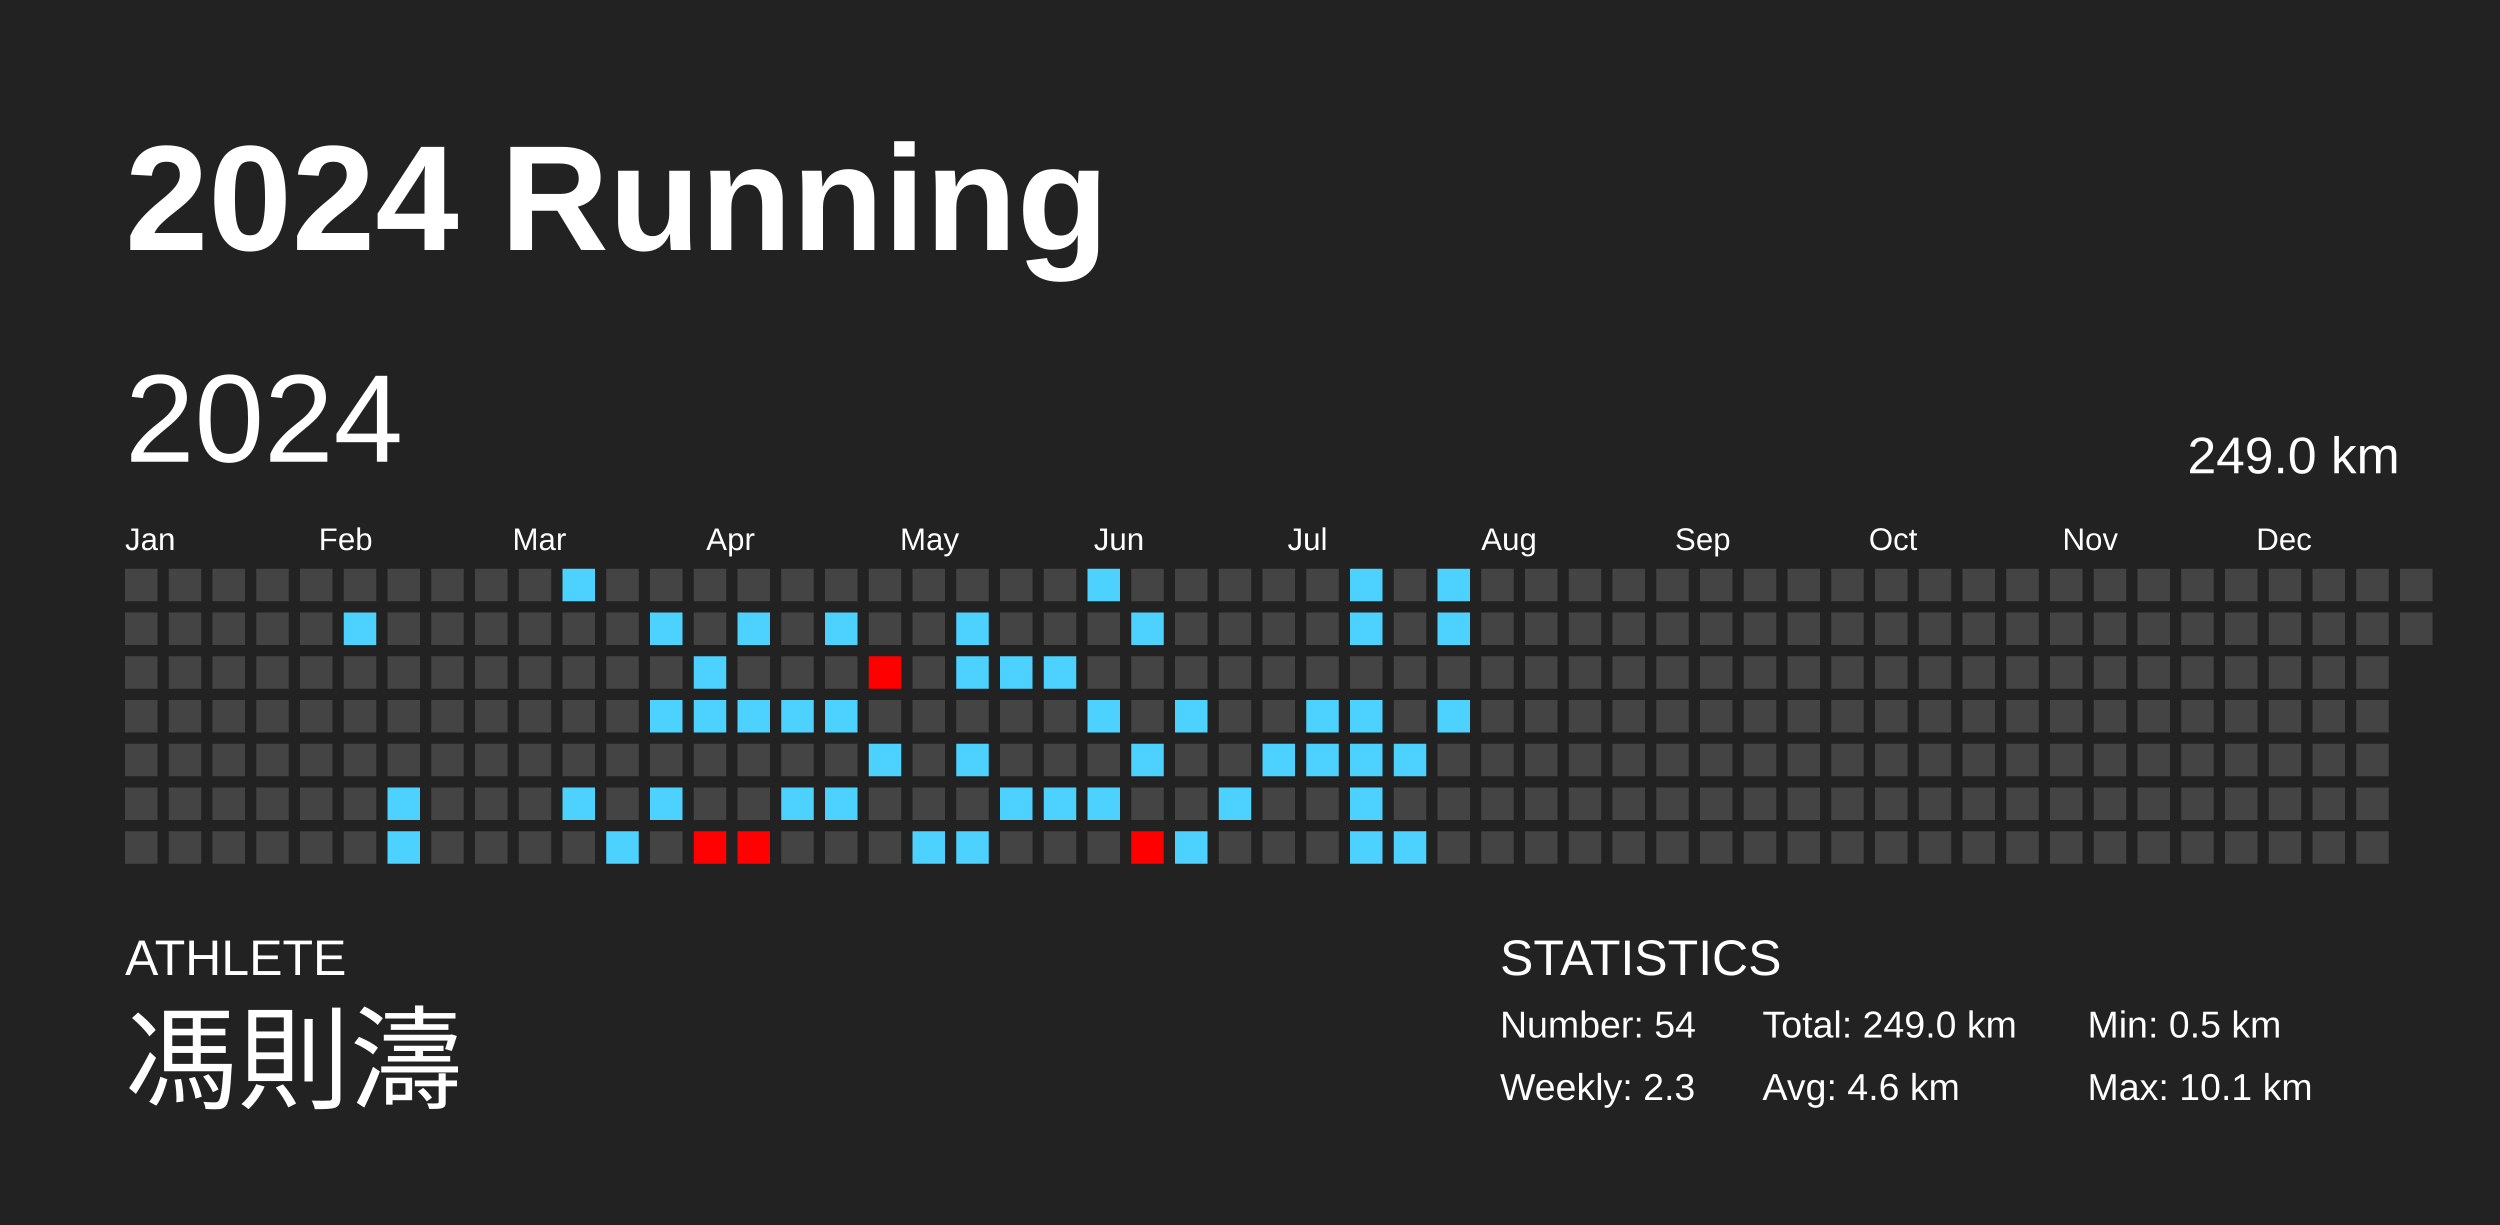
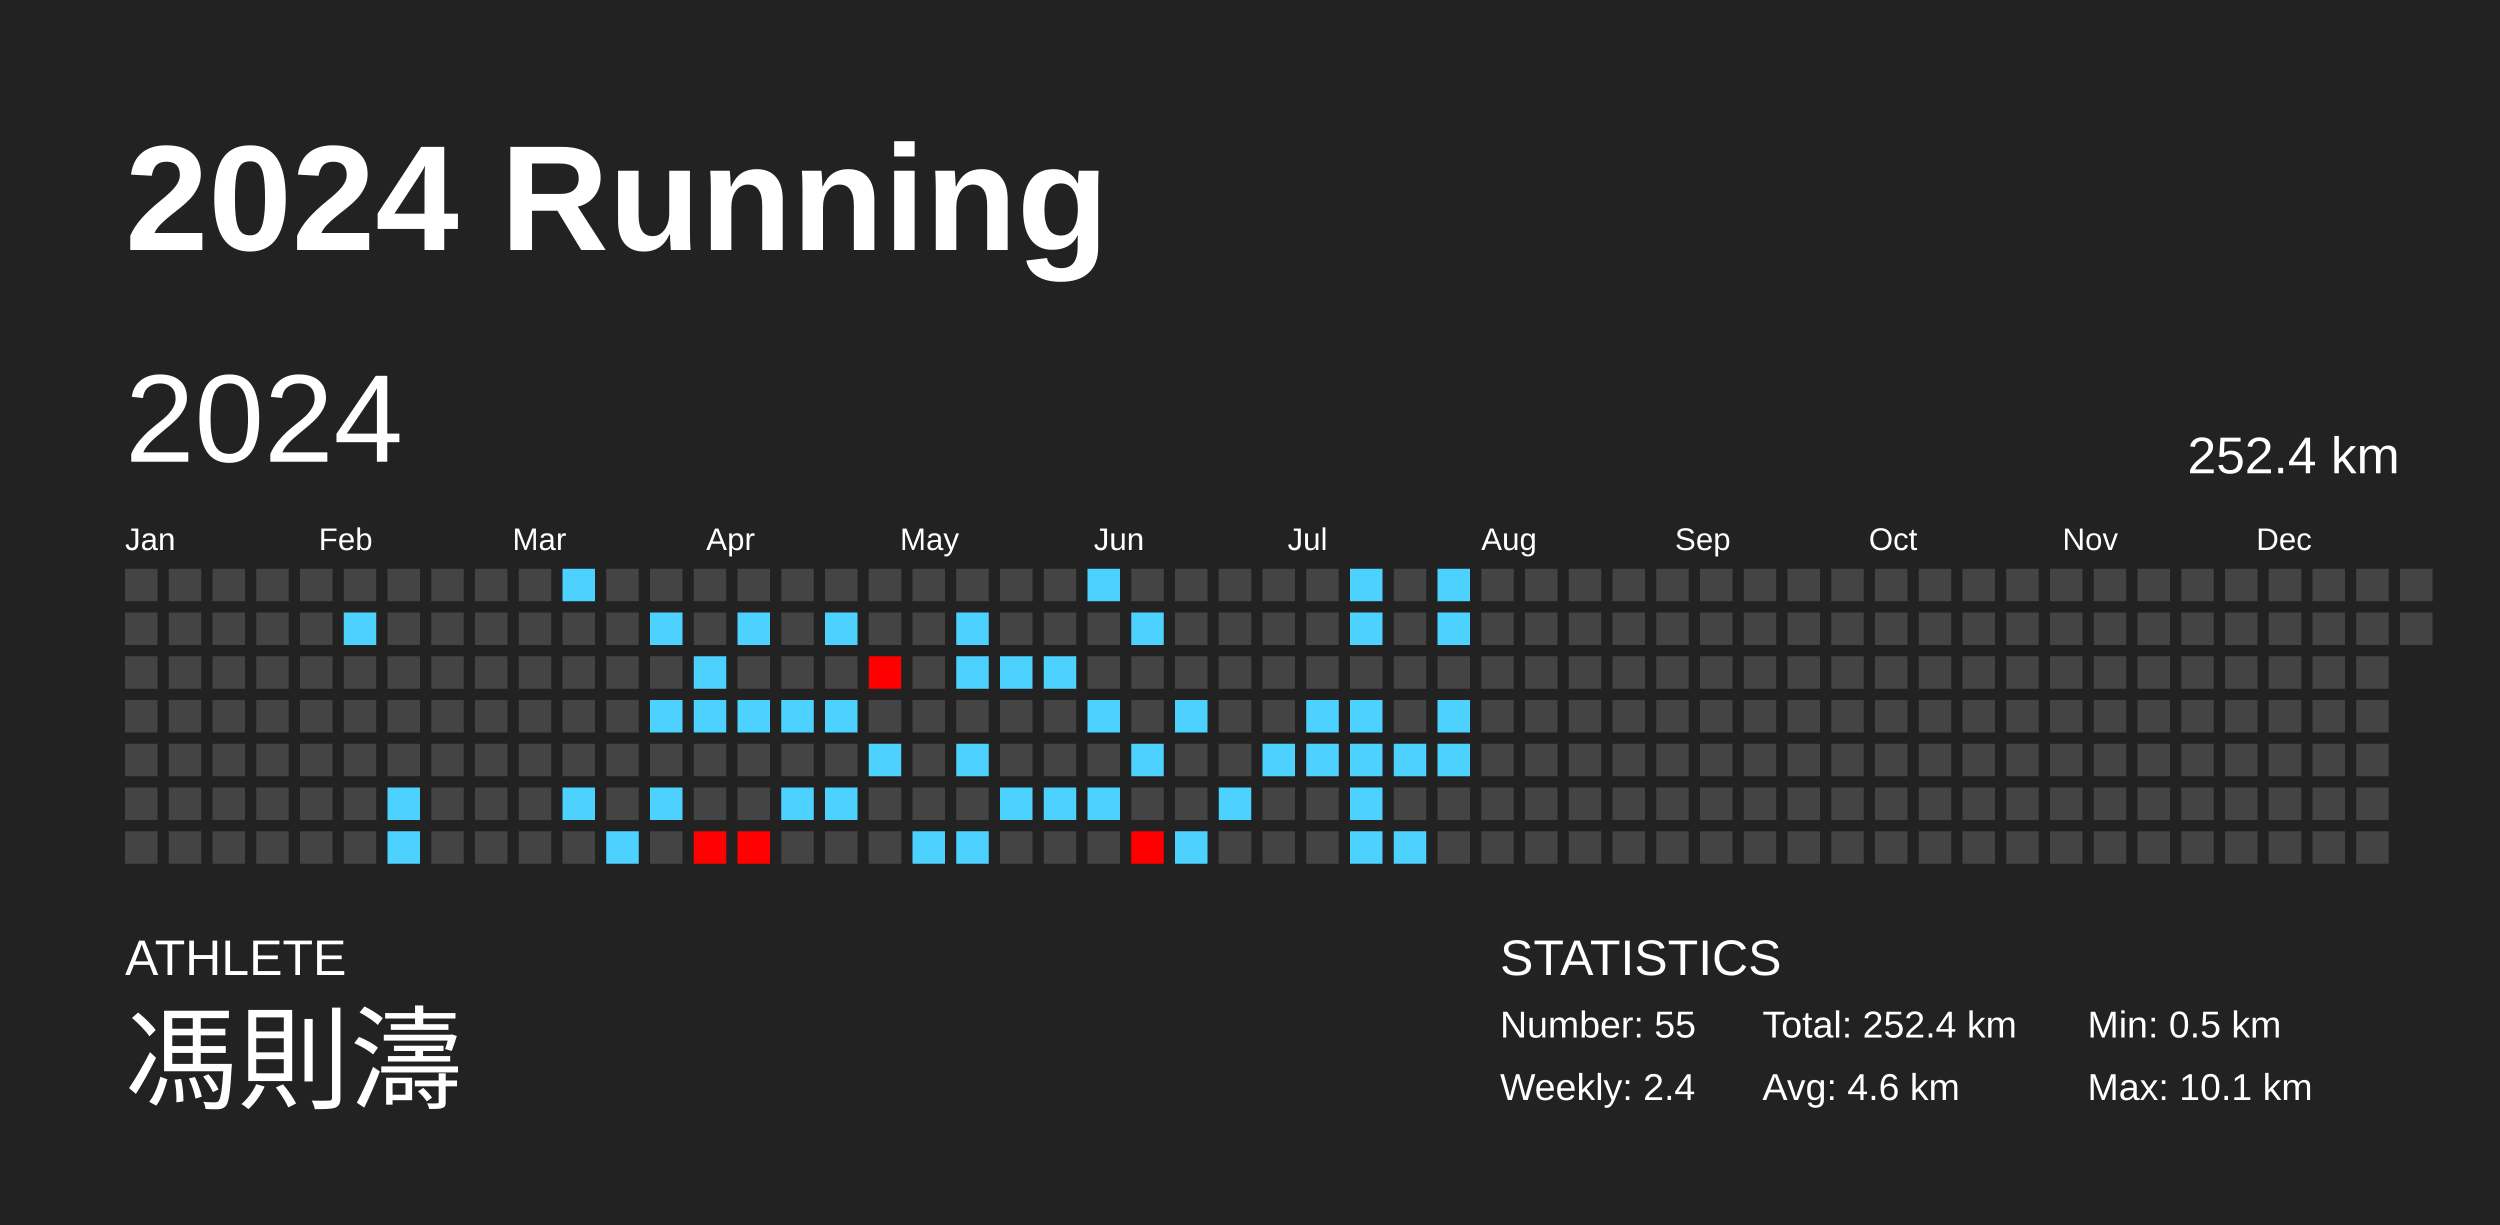
<svg xmlns="http://www.w3.org/2000/svg" baseProfile="full" height="98mm" version="1.1" viewBox="0,0,200,98" width="200mm">
  <defs />
  <rect fill="#222222" height="98" width="200" x="0" y="0" />
  <text fill="#FFFFFF" style="font-size:12px; font-family:Arial; font-weight:bold;" x="10" y="20">2024 Running</text>
  <text fill="#FFFFFF" style="font-size:4px; font-family:Arial" x="10" y="78">ATHLETE</text>
  <text fill="#FFFFFF" style="font-size:9px; font-family:Arial" x="10" y="88">馮則濤</text>
  <text fill="#FFFFFF" style="font-size:4px; font-family:Arial" x="120" y="78">STATISTICS</text>
-   <text fill="#FFFFFF" style="font-size:3px; font-family:Arial" x="120" y="83">Number: 54</text>
-   <text fill="#FFFFFF" style="font-size:3px; font-family:Arial" x="120" y="88">Weekly: 2.3</text>
-   <text fill="#FFFFFF" style="font-size:3px; font-family:Arial" x="141" y="83">Total: 249.0 km</text>
+   <text fill="#FFFFFF" style="font-size:3px; font-family:Arial" x="120" y="83">Number: 55</text>
+   <text fill="#FFFFFF" style="font-size:3px; font-family:Arial" x="120" y="88">Weekly: 2.4</text>
+   <text fill="#FFFFFF" style="font-size:3px; font-family:Arial" x="141" y="83">Total: 252.4 km</text>
  <text fill="#FFFFFF" style="font-size:3px; font-family:Arial" x="141" y="88">Avg: 4.6 km</text>
  <text fill="#FFFFFF" style="font-size:3px; font-family:Arial" x="167" y="83">Min: 0.5 km</text>
  <text fill="#FFFFFF" style="font-size:3px; font-family:Arial" x="167" y="88">Max: 10.1 km</text>
  <text dominant-baseline="hanging" fill="#FFFFFF" style="font-size:10.0px; font-family:Arial;" x="10" y="30">2024</text>
-   <text dominant-baseline="hanging" fill="#FFFFFF" style="font-size:4.125px; font-family:Arial;" x="175" y="35">249.0 km</text>
+   <text dominant-baseline="hanging" fill="#FFFFFF" style="font-size:4.125px; font-family:Arial;" x="175" y="35">252.4 km</text>
  <text fill="#FFFFFF" style="font-size:2.5px; font-family:Arial" x="10.0" y="44">Jan</text>
  <text fill="#FFFFFF" style="font-size:2.5px; font-family:Arial" x="25.5" y="44">Feb</text>
  <text fill="#FFFFFF" style="font-size:2.5px; font-family:Arial" x="41.0" y="44">Mar</text>
  <text fill="#FFFFFF" style="font-size:2.5px; font-family:Arial" x="56.5" y="44">Apr</text>
  <text fill="#FFFFFF" style="font-size:2.5px; font-family:Arial" x="72.0" y="44">May</text>
  <text fill="#FFFFFF" style="font-size:2.5px; font-family:Arial" x="87.5" y="44">Jun</text>
  <text fill="#FFFFFF" style="font-size:2.5px; font-family:Arial" x="103.0" y="44">Jul</text>
  <text fill="#FFFFFF" style="font-size:2.5px; font-family:Arial" x="118.5" y="44">Aug</text>
  <text fill="#FFFFFF" style="font-size:2.5px; font-family:Arial" x="134.0" y="44">Sep</text>
  <text fill="#FFFFFF" style="font-size:2.5px; font-family:Arial" x="149.5" y="44">Oct</text>
  <text fill="#FFFFFF" style="font-size:2.5px; font-family:Arial" x="165.0" y="44">Nov</text>
  <text fill="#FFFFFF" style="font-size:2.5px; font-family:Arial" x="180.5" y="44">Dec</text>
  <rect fill="#444444" height="2.6" width="2.6" x="10.0" y="45.5" />
  <rect fill="#444444" height="2.6" width="2.6" x="10.0" y="49.0" />
  <rect fill="#444444" height="2.6" width="2.6" x="10.0" y="52.5" />
  <rect fill="#444444" height="2.6" width="2.6" x="10.0" y="56.0" />
  <rect fill="#444444" height="2.6" width="2.6" x="10.0" y="59.5" />
  <rect fill="#444444" height="2.6" width="2.6" x="10.0" y="63.0" />
  <rect fill="#444444" height="2.6" width="2.6" x="10.0" y="66.5" />
  <rect fill="#444444" height="2.6" width="2.6" x="13.5" y="45.5" />
  <rect fill="#444444" height="2.6" width="2.6" x="13.5" y="49.0" />
  <rect fill="#444444" height="2.6" width="2.6" x="13.5" y="52.5" />
  <rect fill="#444444" height="2.6" width="2.6" x="13.5" y="56.0" />
  <rect fill="#444444" height="2.6" width="2.6" x="13.5" y="59.5" />
  <rect fill="#444444" height="2.6" width="2.6" x="13.5" y="63.0" />
  <rect fill="#444444" height="2.6" width="2.6" x="13.5" y="66.5" />
  <rect fill="#444444" height="2.6" width="2.6" x="17.0" y="45.5" />
  <rect fill="#444444" height="2.6" width="2.6" x="17.0" y="49.0" />
  <rect fill="#444444" height="2.6" width="2.6" x="17.0" y="52.5" />
  <rect fill="#444444" height="2.6" width="2.6" x="17.0" y="56.0" />
  <rect fill="#444444" height="2.6" width="2.6" x="17.0" y="59.5" />
  <rect fill="#444444" height="2.6" width="2.6" x="17.0" y="63.0" />
  <rect fill="#444444" height="2.6" width="2.6" x="17.0" y="66.5" />
  <rect fill="#444444" height="2.6" width="2.6" x="20.5" y="45.5" />
  <rect fill="#444444" height="2.6" width="2.6" x="20.5" y="49.0" />
  <rect fill="#444444" height="2.6" width="2.6" x="20.5" y="52.5" />
  <rect fill="#444444" height="2.6" width="2.6" x="20.5" y="56.0" />
  <rect fill="#444444" height="2.6" width="2.6" x="20.5" y="59.5" />
  <rect fill="#444444" height="2.6" width="2.6" x="20.5" y="63.0" />
  <rect fill="#444444" height="2.6" width="2.6" x="20.5" y="66.5" />
  <rect fill="#444444" height="2.6" width="2.6" x="24.0" y="45.5" />
  <rect fill="#444444" height="2.6" width="2.6" x="24.0" y="49.0" />
  <rect fill="#444444" height="2.6" width="2.6" x="24.0" y="52.5" />
  <rect fill="#444444" height="2.6" width="2.6" x="24.0" y="56.0" />
  <rect fill="#444444" height="2.6" width="2.6" x="24.0" y="59.5" />
  <rect fill="#444444" height="2.6" width="2.6" x="24.0" y="63.0" />
  <rect fill="#444444" height="2.6" width="2.6" x="24.0" y="66.5" />
  <rect fill="#444444" height="2.6" width="2.6" x="27.5" y="45.5" />
  <rect fill="#4dd2ff" height="2.6" width="2.6" x="27.5" y="49.0" />
  <rect fill="#444444" height="2.6" width="2.6" x="27.5" y="52.5" />
  <rect fill="#444444" height="2.6" width="2.6" x="27.5" y="56.0" />
  <rect fill="#444444" height="2.6" width="2.6" x="27.5" y="59.5" />
  <rect fill="#444444" height="2.6" width="2.6" x="27.5" y="63.0" />
  <rect fill="#444444" height="2.6" width="2.6" x="27.5" y="66.5" />
  <rect fill="#444444" height="2.6" width="2.6" x="31.0" y="45.5" />
  <rect fill="#444444" height="2.6" width="2.6" x="31.0" y="49.0" />
  <rect fill="#444444" height="2.6" width="2.6" x="31.0" y="52.5" />
  <rect fill="#444444" height="2.6" width="2.6" x="31.0" y="56.0" />
  <rect fill="#444444" height="2.6" width="2.6" x="31.0" y="59.5" />
  <rect fill="#4dd2ff" height="2.6" width="2.6" x="31.0" y="63.0" />
  <rect fill="#4dd2ff" height="2.6" width="2.6" x="31.0" y="66.5" />
  <rect fill="#444444" height="2.6" width="2.6" x="34.5" y="45.5" />
  <rect fill="#444444" height="2.6" width="2.6" x="34.5" y="49.0" />
  <rect fill="#444444" height="2.6" width="2.6" x="34.5" y="52.5" />
  <rect fill="#444444" height="2.6" width="2.6" x="34.5" y="56.0" />
  <rect fill="#444444" height="2.6" width="2.6" x="34.5" y="59.5" />
  <rect fill="#444444" height="2.6" width="2.6" x="34.5" y="63.0" />
  <rect fill="#444444" height="2.6" width="2.6" x="34.5" y="66.5" />
  <rect fill="#444444" height="2.6" width="2.6" x="38.0" y="45.5" />
  <rect fill="#444444" height="2.6" width="2.6" x="38.0" y="49.0" />
  <rect fill="#444444" height="2.6" width="2.6" x="38.0" y="52.5" />
  <rect fill="#444444" height="2.6" width="2.6" x="38.0" y="56.0" />
  <rect fill="#444444" height="2.6" width="2.6" x="38.0" y="59.5" />
  <rect fill="#444444" height="2.6" width="2.6" x="38.0" y="63.0" />
  <rect fill="#444444" height="2.6" width="2.6" x="38.0" y="66.5" />
  <rect fill="#444444" height="2.6" width="2.6" x="41.5" y="45.5" />
  <rect fill="#444444" height="2.6" width="2.6" x="41.5" y="49.0" />
  <rect fill="#444444" height="2.6" width="2.6" x="41.5" y="52.5" />
  <rect fill="#444444" height="2.6" width="2.6" x="41.5" y="56.0" />
  <rect fill="#444444" height="2.6" width="2.6" x="41.5" y="59.5" />
  <rect fill="#444444" height="2.6" width="2.6" x="41.5" y="63.0" />
  <rect fill="#444444" height="2.6" width="2.6" x="41.5" y="66.5" />
  <rect fill="#4dd2ff" height="2.6" width="2.6" x="45.0" y="45.5" />
  <rect fill="#444444" height="2.6" width="2.6" x="45.0" y="49.0" />
  <rect fill="#444444" height="2.6" width="2.6" x="45.0" y="52.5" />
  <rect fill="#444444" height="2.6" width="2.6" x="45.0" y="56.0" />
  <rect fill="#444444" height="2.6" width="2.6" x="45.0" y="59.5" />
  <rect fill="#4dd2ff" height="2.6" width="2.6" x="45.0" y="63.0" />
  <rect fill="#444444" height="2.6" width="2.6" x="45.0" y="66.5" />
  <rect fill="#444444" height="2.6" width="2.6" x="48.5" y="45.5" />
  <rect fill="#444444" height="2.6" width="2.6" x="48.5" y="49.0" />
  <rect fill="#444444" height="2.6" width="2.6" x="48.5" y="52.5" />
  <rect fill="#444444" height="2.6" width="2.6" x="48.5" y="56.0" />
  <rect fill="#444444" height="2.6" width="2.6" x="48.5" y="59.5" />
  <rect fill="#444444" height="2.6" width="2.6" x="48.5" y="63.0" />
  <rect fill="#4dd2ff" height="2.6" width="2.6" x="48.5" y="66.5" />
  <rect fill="#444444" height="2.6" width="2.6" x="52.0" y="45.5" />
  <rect fill="#4dd2ff" height="2.6" width="2.6" x="52.0" y="49.0" />
  <rect fill="#444444" height="2.6" width="2.6" x="52.0" y="52.5" />
  <rect fill="#4dd2ff" height="2.6" width="2.6" x="52.0" y="56.0" />
  <rect fill="#444444" height="2.6" width="2.6" x="52.0" y="59.5" />
  <rect fill="#4dd2ff" height="2.6" width="2.6" x="52.0" y="63.0" />
  <rect fill="#444444" height="2.6" width="2.6" x="52.0" y="66.5" />
  <rect fill="#444444" height="2.6" width="2.6" x="55.5" y="45.5" />
  <rect fill="#444444" height="2.6" width="2.6" x="55.5" y="49.0" />
  <rect fill="#4dd2ff" height="2.6" width="2.6" x="55.5" y="52.5" />
  <rect fill="#4dd2ff" height="2.6" width="2.6" x="55.5" y="56.0" />
  <rect fill="#444444" height="2.6" width="2.6" x="55.5" y="59.5" />
  <rect fill="#444444" height="2.6" width="2.6" x="55.5" y="63.0" />
  <rect fill="#ff0100" height="2.6" width="2.6" x="55.5" y="66.5" />
  <rect fill="#444444" height="2.6" width="2.6" x="59.0" y="45.5" />
  <rect fill="#4dd2ff" height="2.6" width="2.6" x="59.0" y="49.0" />
  <rect fill="#444444" height="2.6" width="2.6" x="59.0" y="52.5" />
  <rect fill="#4dd2ff" height="2.6" width="2.6" x="59.0" y="56.0" />
  <rect fill="#444444" height="2.6" width="2.6" x="59.0" y="59.5" />
  <rect fill="#444444" height="2.6" width="2.6" x="59.0" y="63.0" />
  <rect fill="#ff0100" height="2.6" width="2.6" x="59.0" y="66.5" />
  <rect fill="#444444" height="2.6" width="2.6" x="62.5" y="45.5" />
  <rect fill="#444444" height="2.6" width="2.6" x="62.5" y="49.0" />
  <rect fill="#444444" height="2.6" width="2.6" x="62.5" y="52.5" />
  <rect fill="#4dd2ff" height="2.6" width="2.6" x="62.5" y="56.0" />
  <rect fill="#444444" height="2.6" width="2.6" x="62.5" y="59.5" />
  <rect fill="#4dd2ff" height="2.6" width="2.6" x="62.5" y="63.0" />
  <rect fill="#444444" height="2.6" width="2.6" x="62.5" y="66.5" />
  <rect fill="#444444" height="2.6" width="2.6" x="66.0" y="45.5" />
  <rect fill="#4dd2ff" height="2.6" width="2.6" x="66.0" y="49.0" />
  <rect fill="#444444" height="2.6" width="2.6" x="66.0" y="52.5" />
  <rect fill="#4dd2ff" height="2.6" width="2.6" x="66.0" y="56.0" />
  <rect fill="#444444" height="2.6" width="2.6" x="66.0" y="59.5" />
  <rect fill="#4dd2ff" height="2.6" width="2.6" x="66.0" y="63.0" />
  <rect fill="#444444" height="2.6" width="2.6" x="66.0" y="66.5" />
  <rect fill="#444444" height="2.6" width="2.6" x="69.5" y="45.5" />
  <rect fill="#444444" height="2.6" width="2.6" x="69.5" y="49.0" />
  <rect fill="#ff0000" height="2.6" width="2.6" x="69.5" y="52.5" />
  <rect fill="#444444" height="2.6" width="2.6" x="69.5" y="56.0" />
  <rect fill="#4dd2ff" height="2.6" width="2.6" x="69.5" y="59.5" />
  <rect fill="#444444" height="2.6" width="2.6" x="69.5" y="63.0" />
  <rect fill="#444444" height="2.6" width="2.6" x="69.5" y="66.5" />
  <rect fill="#444444" height="2.6" width="2.6" x="73.0" y="45.5" />
  <rect fill="#444444" height="2.6" width="2.6" x="73.0" y="49.0" />
  <rect fill="#444444" height="2.6" width="2.6" x="73.0" y="52.5" />
  <rect fill="#444444" height="2.6" width="2.6" x="73.0" y="56.0" />
  <rect fill="#444444" height="2.6" width="2.6" x="73.0" y="59.5" />
  <rect fill="#444444" height="2.6" width="2.6" x="73.0" y="63.0" />
  <rect fill="#4dd2ff" height="2.6" width="2.6" x="73.0" y="66.5" />
  <rect fill="#444444" height="2.6" width="2.6" x="76.5" y="45.5" />
  <rect fill="#4dd2ff" height="2.6" width="2.6" x="76.5" y="49.0" />
  <rect fill="#4dd2ff" height="2.6" width="2.6" x="76.5" y="52.5" />
  <rect fill="#444444" height="2.6" width="2.6" x="76.5" y="56.0" />
  <rect fill="#4dd2ff" height="2.6" width="2.6" x="76.5" y="59.5" />
  <rect fill="#444444" height="2.6" width="2.6" x="76.5" y="63.0" />
  <rect fill="#4dd2ff" height="2.6" width="2.6" x="76.5" y="66.5" />
  <rect fill="#444444" height="2.6" width="2.6" x="80.0" y="45.5" />
  <rect fill="#444444" height="2.6" width="2.6" x="80.0" y="49.0" />
  <rect fill="#4dd2ff" height="2.6" width="2.6" x="80.0" y="52.5" />
  <rect fill="#444444" height="2.6" width="2.6" x="80.0" y="56.0" />
  <rect fill="#444444" height="2.6" width="2.6" x="80.0" y="59.5" />
  <rect fill="#4dd2ff" height="2.6" width="2.6" x="80.0" y="63.0" />
  <rect fill="#444444" height="2.6" width="2.6" x="80.0" y="66.5" />
  <rect fill="#444444" height="2.6" width="2.6" x="83.5" y="45.5" />
  <rect fill="#444444" height="2.6" width="2.6" x="83.5" y="49.0" />
  <rect fill="#4dd2ff" height="2.6" width="2.6" x="83.5" y="52.5" />
  <rect fill="#444444" height="2.6" width="2.6" x="83.5" y="56.0" />
  <rect fill="#444444" height="2.6" width="2.6" x="83.5" y="59.5" />
  <rect fill="#4dd2ff" height="2.6" width="2.6" x="83.5" y="63.0" />
  <rect fill="#444444" height="2.6" width="2.6" x="83.5" y="66.5" />
  <rect fill="#4dd2ff" height="2.6" width="2.6" x="87.0" y="45.5" />
  <rect fill="#444444" height="2.6" width="2.6" x="87.0" y="49.0" />
  <rect fill="#444444" height="2.6" width="2.6" x="87.0" y="52.5" />
  <rect fill="#4dd2ff" height="2.6" width="2.6" x="87.0" y="56.0" />
  <rect fill="#444444" height="2.6" width="2.6" x="87.0" y="59.5" />
  <rect fill="#4dd2ff" height="2.6" width="2.6" x="87.0" y="63.0" />
  <rect fill="#444444" height="2.6" width="2.6" x="87.0" y="66.5" />
  <rect fill="#444444" height="2.6" width="2.6" x="90.5" y="45.5" />
  <rect fill="#4dd2ff" height="2.6" width="2.6" x="90.5" y="49.0" />
  <rect fill="#444444" height="2.6" width="2.6" x="90.5" y="52.5" />
  <rect fill="#444444" height="2.6" width="2.6" x="90.5" y="56.0" />
  <rect fill="#4dd2ff" height="2.6" width="2.6" x="90.5" y="59.5" />
  <rect fill="#444444" height="2.6" width="2.6" x="90.5" y="63.0" />
  <rect fill="#ff0000" height="2.6" width="2.6" x="90.5" y="66.5" />
  <rect fill="#444444" height="2.6" width="2.6" x="94.0" y="45.5" />
  <rect fill="#444444" height="2.6" width="2.6" x="94.0" y="49.0" />
  <rect fill="#444444" height="2.6" width="2.6" x="94.0" y="52.5" />
  <rect fill="#4dd2ff" height="2.6" width="2.6" x="94.0" y="56.0" />
  <rect fill="#444444" height="2.6" width="2.6" x="94.0" y="59.5" />
  <rect fill="#444444" height="2.6" width="2.6" x="94.0" y="63.0" />
  <rect fill="#4dd2ff" height="2.6" width="2.6" x="94.0" y="66.5" />
  <rect fill="#444444" height="2.6" width="2.6" x="97.5" y="45.5" />
  <rect fill="#444444" height="2.6" width="2.6" x="97.5" y="49.0" />
  <rect fill="#444444" height="2.6" width="2.6" x="97.5" y="52.5" />
  <rect fill="#444444" height="2.6" width="2.6" x="97.5" y="56.0" />
  <rect fill="#444444" height="2.6" width="2.6" x="97.5" y="59.5" />
  <rect fill="#4dd2ff" height="2.6" width="2.6" x="97.5" y="63.0" />
  <rect fill="#444444" height="2.6" width="2.6" x="97.5" y="66.5" />
  <rect fill="#444444" height="2.6" width="2.6" x="101.0" y="45.5" />
  <rect fill="#444444" height="2.6" width="2.6" x="101.0" y="49.0" />
  <rect fill="#444444" height="2.6" width="2.6" x="101.0" y="52.5" />
  <rect fill="#444444" height="2.6" width="2.6" x="101.0" y="56.0" />
  <rect fill="#4dd2ff" height="2.6" width="2.6" x="101.0" y="59.5" />
  <rect fill="#444444" height="2.6" width="2.6" x="101.0" y="63.0" />
  <rect fill="#444444" height="2.6" width="2.6" x="101.0" y="66.5" />
  <rect fill="#444444" height="2.6" width="2.6" x="104.5" y="45.5" />
  <rect fill="#444444" height="2.6" width="2.6" x="104.5" y="49.0" />
  <rect fill="#444444" height="2.6" width="2.6" x="104.5" y="52.5" />
  <rect fill="#4dd2ff" height="2.6" width="2.6" x="104.5" y="56.0" />
  <rect fill="#4dd2ff" height="2.6" width="2.6" x="104.5" y="59.5" />
  <rect fill="#444444" height="2.6" width="2.6" x="104.5" y="63.0" />
  <rect fill="#444444" height="2.6" width="2.6" x="104.5" y="66.5" />
  <rect fill="#4dd2ff" height="2.6" width="2.6" x="108.0" y="45.5" />
  <rect fill="#4dd2ff" height="2.6" width="2.6" x="108.0" y="49.0" />
  <rect fill="#444444" height="2.6" width="2.6" x="108.0" y="52.5" />
  <rect fill="#4dd2ff" height="2.6" width="2.6" x="108.0" y="56.0" />
  <rect fill="#4dd2ff" height="2.6" width="2.6" x="108.0" y="59.5" />
  <rect fill="#4dd2ff" height="2.6" width="2.6" x="108.0" y="63.0" />
  <rect fill="#4dd2ff" height="2.6" width="2.6" x="108.0" y="66.5" />
  <rect fill="#444444" height="2.6" width="2.6" x="111.5" y="45.5" />
  <rect fill="#444444" height="2.6" width="2.6" x="111.5" y="49.0" />
  <rect fill="#444444" height="2.6" width="2.6" x="111.5" y="52.5" />
  <rect fill="#444444" height="2.6" width="2.6" x="111.5" y="56.0" />
  <rect fill="#4dd2ff" height="2.6" width="2.6" x="111.5" y="59.5" />
  <rect fill="#444444" height="2.6" width="2.6" x="111.5" y="63.0" />
  <rect fill="#4dd2ff" height="2.6" width="2.6" x="111.5" y="66.5" />
  <rect fill="#4dd2ff" height="2.6" width="2.6" x="115.0" y="45.5" />
  <rect fill="#4dd2ff" height="2.6" width="2.6" x="115.0" y="49.0" />
  <rect fill="#444444" height="2.6" width="2.6" x="115.0" y="52.5" />
  <rect fill="#4dd2ff" height="2.6" width="2.6" x="115.0" y="56.0" />
-   <rect fill="#444444" height="2.6" width="2.6" x="115.0" y="59.5" />
+   <rect fill="#4dd2ff" height="2.6" width="2.6" x="115.0" y="59.5" />
  <rect fill="#444444" height="2.6" width="2.6" x="115.0" y="63.0" />
  <rect fill="#444444" height="2.6" width="2.6" x="115.0" y="66.5" />
  <rect fill="#444444" height="2.6" width="2.6" x="118.5" y="45.5" />
  <rect fill="#444444" height="2.6" width="2.6" x="118.5" y="49.0" />
  <rect fill="#444444" height="2.6" width="2.6" x="118.5" y="52.5" />
  <rect fill="#444444" height="2.6" width="2.6" x="118.5" y="56.0" />
  <rect fill="#444444" height="2.6" width="2.6" x="118.5" y="59.5" />
  <rect fill="#444444" height="2.6" width="2.6" x="118.5" y="63.0" />
  <rect fill="#444444" height="2.6" width="2.6" x="118.5" y="66.5" />
  <rect fill="#444444" height="2.6" width="2.6" x="122.0" y="45.5" />
  <rect fill="#444444" height="2.6" width="2.6" x="122.0" y="49.0" />
  <rect fill="#444444" height="2.6" width="2.6" x="122.0" y="52.5" />
  <rect fill="#444444" height="2.6" width="2.6" x="122.0" y="56.0" />
  <rect fill="#444444" height="2.6" width="2.6" x="122.0" y="59.5" />
  <rect fill="#444444" height="2.6" width="2.6" x="122.0" y="63.0" />
  <rect fill="#444444" height="2.6" width="2.6" x="122.0" y="66.5" />
  <rect fill="#444444" height="2.6" width="2.6" x="125.5" y="45.5" />
  <rect fill="#444444" height="2.6" width="2.6" x="125.5" y="49.0" />
  <rect fill="#444444" height="2.6" width="2.6" x="125.5" y="52.5" />
  <rect fill="#444444" height="2.6" width="2.6" x="125.5" y="56.0" />
  <rect fill="#444444" height="2.6" width="2.6" x="125.5" y="59.5" />
  <rect fill="#444444" height="2.6" width="2.6" x="125.5" y="63.0" />
  <rect fill="#444444" height="2.6" width="2.6" x="125.5" y="66.5" />
  <rect fill="#444444" height="2.6" width="2.6" x="129.0" y="45.5" />
  <rect fill="#444444" height="2.6" width="2.6" x="129.0" y="49.0" />
  <rect fill="#444444" height="2.6" width="2.6" x="129.0" y="52.5" />
  <rect fill="#444444" height="2.6" width="2.6" x="129.0" y="56.0" />
  <rect fill="#444444" height="2.6" width="2.6" x="129.0" y="59.5" />
  <rect fill="#444444" height="2.6" width="2.6" x="129.0" y="63.0" />
  <rect fill="#444444" height="2.6" width="2.6" x="129.0" y="66.5" />
  <rect fill="#444444" height="2.6" width="2.6" x="132.5" y="45.5" />
  <rect fill="#444444" height="2.6" width="2.6" x="132.5" y="49.0" />
  <rect fill="#444444" height="2.6" width="2.6" x="132.5" y="52.5" />
  <rect fill="#444444" height="2.6" width="2.6" x="132.5" y="56.0" />
  <rect fill="#444444" height="2.6" width="2.6" x="132.5" y="59.5" />
  <rect fill="#444444" height="2.6" width="2.6" x="132.5" y="63.0" />
  <rect fill="#444444" height="2.6" width="2.6" x="132.5" y="66.5" />
  <rect fill="#444444" height="2.6" width="2.6" x="136.0" y="45.5" />
  <rect fill="#444444" height="2.6" width="2.6" x="136.0" y="49.0" />
  <rect fill="#444444" height="2.6" width="2.6" x="136.0" y="52.5" />
  <rect fill="#444444" height="2.6" width="2.6" x="136.0" y="56.0" />
  <rect fill="#444444" height="2.6" width="2.6" x="136.0" y="59.5" />
  <rect fill="#444444" height="2.6" width="2.6" x="136.0" y="63.0" />
  <rect fill="#444444" height="2.6" width="2.6" x="136.0" y="66.5" />
  <rect fill="#444444" height="2.6" width="2.6" x="139.5" y="45.5" />
  <rect fill="#444444" height="2.6" width="2.6" x="139.5" y="49.0" />
  <rect fill="#444444" height="2.6" width="2.6" x="139.5" y="52.5" />
  <rect fill="#444444" height="2.6" width="2.6" x="139.5" y="56.0" />
  <rect fill="#444444" height="2.6" width="2.6" x="139.5" y="59.5" />
  <rect fill="#444444" height="2.6" width="2.6" x="139.5" y="63.0" />
  <rect fill="#444444" height="2.6" width="2.6" x="139.5" y="66.5" />
  <rect fill="#444444" height="2.6" width="2.6" x="143.0" y="45.5" />
  <rect fill="#444444" height="2.6" width="2.6" x="143.0" y="49.0" />
  <rect fill="#444444" height="2.6" width="2.6" x="143.0" y="52.5" />
  <rect fill="#444444" height="2.6" width="2.6" x="143.0" y="56.0" />
  <rect fill="#444444" height="2.6" width="2.6" x="143.0" y="59.5" />
  <rect fill="#444444" height="2.6" width="2.6" x="143.0" y="63.0" />
  <rect fill="#444444" height="2.6" width="2.6" x="143.0" y="66.5" />
  <rect fill="#444444" height="2.6" width="2.6" x="146.5" y="45.5" />
  <rect fill="#444444" height="2.6" width="2.6" x="146.5" y="49.0" />
  <rect fill="#444444" height="2.6" width="2.6" x="146.5" y="52.5" />
  <rect fill="#444444" height="2.6" width="2.6" x="146.5" y="56.0" />
  <rect fill="#444444" height="2.6" width="2.6" x="146.5" y="59.5" />
  <rect fill="#444444" height="2.6" width="2.6" x="146.5" y="63.0" />
  <rect fill="#444444" height="2.6" width="2.6" x="146.5" y="66.5" />
  <rect fill="#444444" height="2.6" width="2.6" x="150.0" y="45.5" />
  <rect fill="#444444" height="2.6" width="2.6" x="150.0" y="49.0" />
  <rect fill="#444444" height="2.6" width="2.6" x="150.0" y="52.5" />
  <rect fill="#444444" height="2.6" width="2.6" x="150.0" y="56.0" />
  <rect fill="#444444" height="2.6" width="2.6" x="150.0" y="59.5" />
  <rect fill="#444444" height="2.6" width="2.6" x="150.0" y="63.0" />
  <rect fill="#444444" height="2.6" width="2.6" x="150.0" y="66.5" />
  <rect fill="#444444" height="2.6" width="2.6" x="153.5" y="45.5" />
  <rect fill="#444444" height="2.6" width="2.6" x="153.5" y="49.0" />
  <rect fill="#444444" height="2.6" width="2.6" x="153.5" y="52.5" />
  <rect fill="#444444" height="2.6" width="2.6" x="153.5" y="56.0" />
  <rect fill="#444444" height="2.6" width="2.6" x="153.5" y="59.5" />
  <rect fill="#444444" height="2.6" width="2.6" x="153.5" y="63.0" />
  <rect fill="#444444" height="2.6" width="2.6" x="153.5" y="66.5" />
  <rect fill="#444444" height="2.6" width="2.6" x="157.0" y="45.5" />
  <rect fill="#444444" height="2.6" width="2.6" x="157.0" y="49.0" />
  <rect fill="#444444" height="2.6" width="2.6" x="157.0" y="52.5" />
  <rect fill="#444444" height="2.6" width="2.6" x="157.0" y="56.0" />
  <rect fill="#444444" height="2.6" width="2.6" x="157.0" y="59.5" />
  <rect fill="#444444" height="2.6" width="2.6" x="157.0" y="63.0" />
  <rect fill="#444444" height="2.6" width="2.6" x="157.0" y="66.5" />
  <rect fill="#444444" height="2.6" width="2.6" x="160.5" y="45.5" />
  <rect fill="#444444" height="2.6" width="2.6" x="160.5" y="49.0" />
  <rect fill="#444444" height="2.6" width="2.6" x="160.5" y="52.5" />
  <rect fill="#444444" height="2.6" width="2.6" x="160.5" y="56.0" />
  <rect fill="#444444" height="2.6" width="2.6" x="160.5" y="59.5" />
  <rect fill="#444444" height="2.6" width="2.6" x="160.5" y="63.0" />
  <rect fill="#444444" height="2.6" width="2.6" x="160.5" y="66.5" />
  <rect fill="#444444" height="2.6" width="2.6" x="164.0" y="45.5" />
  <rect fill="#444444" height="2.6" width="2.6" x="164.0" y="49.0" />
  <rect fill="#444444" height="2.6" width="2.6" x="164.0" y="52.5" />
  <rect fill="#444444" height="2.6" width="2.6" x="164.0" y="56.0" />
  <rect fill="#444444" height="2.6" width="2.6" x="164.0" y="59.5" />
  <rect fill="#444444" height="2.6" width="2.6" x="164.0" y="63.0" />
  <rect fill="#444444" height="2.6" width="2.6" x="164.0" y="66.5" />
  <rect fill="#444444" height="2.6" width="2.6" x="167.5" y="45.5" />
  <rect fill="#444444" height="2.6" width="2.6" x="167.5" y="49.0" />
  <rect fill="#444444" height="2.6" width="2.6" x="167.5" y="52.5" />
  <rect fill="#444444" height="2.6" width="2.6" x="167.5" y="56.0" />
  <rect fill="#444444" height="2.6" width="2.6" x="167.5" y="59.5" />
  <rect fill="#444444" height="2.6" width="2.6" x="167.5" y="63.0" />
  <rect fill="#444444" height="2.6" width="2.6" x="167.5" y="66.5" />
  <rect fill="#444444" height="2.6" width="2.6" x="171.0" y="45.5" />
  <rect fill="#444444" height="2.6" width="2.6" x="171.0" y="49.0" />
  <rect fill="#444444" height="2.6" width="2.6" x="171.0" y="52.5" />
  <rect fill="#444444" height="2.6" width="2.6" x="171.0" y="56.0" />
  <rect fill="#444444" height="2.6" width="2.6" x="171.0" y="59.5" />
  <rect fill="#444444" height="2.6" width="2.6" x="171.0" y="63.0" />
  <rect fill="#444444" height="2.6" width="2.6" x="171.0" y="66.5" />
  <rect fill="#444444" height="2.6" width="2.6" x="174.5" y="45.5" />
  <rect fill="#444444" height="2.6" width="2.6" x="174.5" y="49.0" />
  <rect fill="#444444" height="2.6" width="2.6" x="174.5" y="52.5" />
  <rect fill="#444444" height="2.6" width="2.6" x="174.5" y="56.0" />
  <rect fill="#444444" height="2.6" width="2.6" x="174.5" y="59.5" />
  <rect fill="#444444" height="2.6" width="2.6" x="174.5" y="63.0" />
  <rect fill="#444444" height="2.6" width="2.6" x="174.5" y="66.5" />
  <rect fill="#444444" height="2.6" width="2.6" x="178.0" y="45.5" />
  <rect fill="#444444" height="2.6" width="2.6" x="178.0" y="49.0" />
  <rect fill="#444444" height="2.6" width="2.6" x="178.0" y="52.5" />
  <rect fill="#444444" height="2.6" width="2.6" x="178.0" y="56.0" />
  <rect fill="#444444" height="2.6" width="2.6" x="178.0" y="59.5" />
  <rect fill="#444444" height="2.6" width="2.6" x="178.0" y="63.0" />
  <rect fill="#444444" height="2.6" width="2.6" x="178.0" y="66.5" />
  <rect fill="#444444" height="2.6" width="2.6" x="181.5" y="45.5" />
  <rect fill="#444444" height="2.6" width="2.6" x="181.5" y="49.0" />
  <rect fill="#444444" height="2.6" width="2.6" x="181.5" y="52.5" />
  <rect fill="#444444" height="2.6" width="2.6" x="181.5" y="56.0" />
  <rect fill="#444444" height="2.6" width="2.6" x="181.5" y="59.5" />
  <rect fill="#444444" height="2.6" width="2.6" x="181.5" y="63.0" />
  <rect fill="#444444" height="2.6" width="2.6" x="181.5" y="66.5" />
  <rect fill="#444444" height="2.6" width="2.6" x="185.0" y="45.5" />
  <rect fill="#444444" height="2.6" width="2.6" x="185.0" y="49.0" />
  <rect fill="#444444" height="2.6" width="2.6" x="185.0" y="52.5" />
  <rect fill="#444444" height="2.6" width="2.6" x="185.0" y="56.0" />
  <rect fill="#444444" height="2.6" width="2.6" x="185.0" y="59.5" />
  <rect fill="#444444" height="2.6" width="2.6" x="185.0" y="63.0" />
  <rect fill="#444444" height="2.6" width="2.6" x="185.0" y="66.5" />
  <rect fill="#444444" height="2.6" width="2.6" x="188.5" y="45.5" />
  <rect fill="#444444" height="2.6" width="2.6" x="188.5" y="49.0" />
  <rect fill="#444444" height="2.6" width="2.6" x="188.5" y="52.5" />
  <rect fill="#444444" height="2.6" width="2.6" x="188.5" y="56.0" />
  <rect fill="#444444" height="2.6" width="2.6" x="188.5" y="59.5" />
  <rect fill="#444444" height="2.6" width="2.6" x="188.5" y="63.0" />
  <rect fill="#444444" height="2.6" width="2.6" x="188.5" y="66.5" />
  <rect fill="#444444" height="2.6" width="2.6" x="192.0" y="45.5" />
  <rect fill="#444444" height="2.6" width="2.6" x="192.0" y="49.0" />
</svg>
